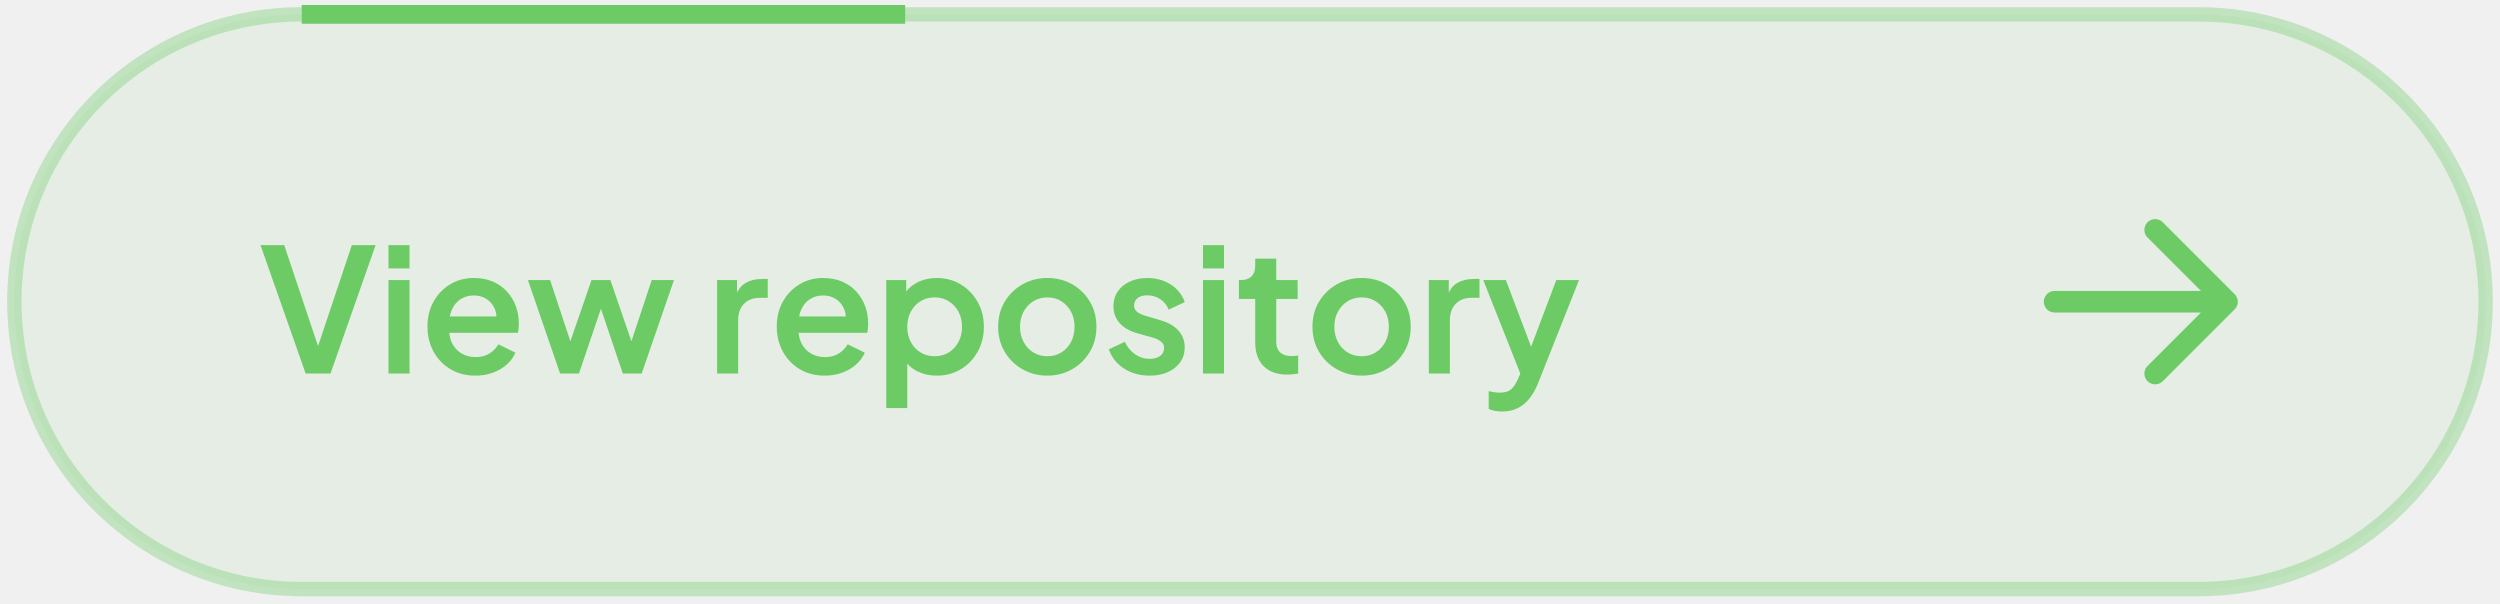
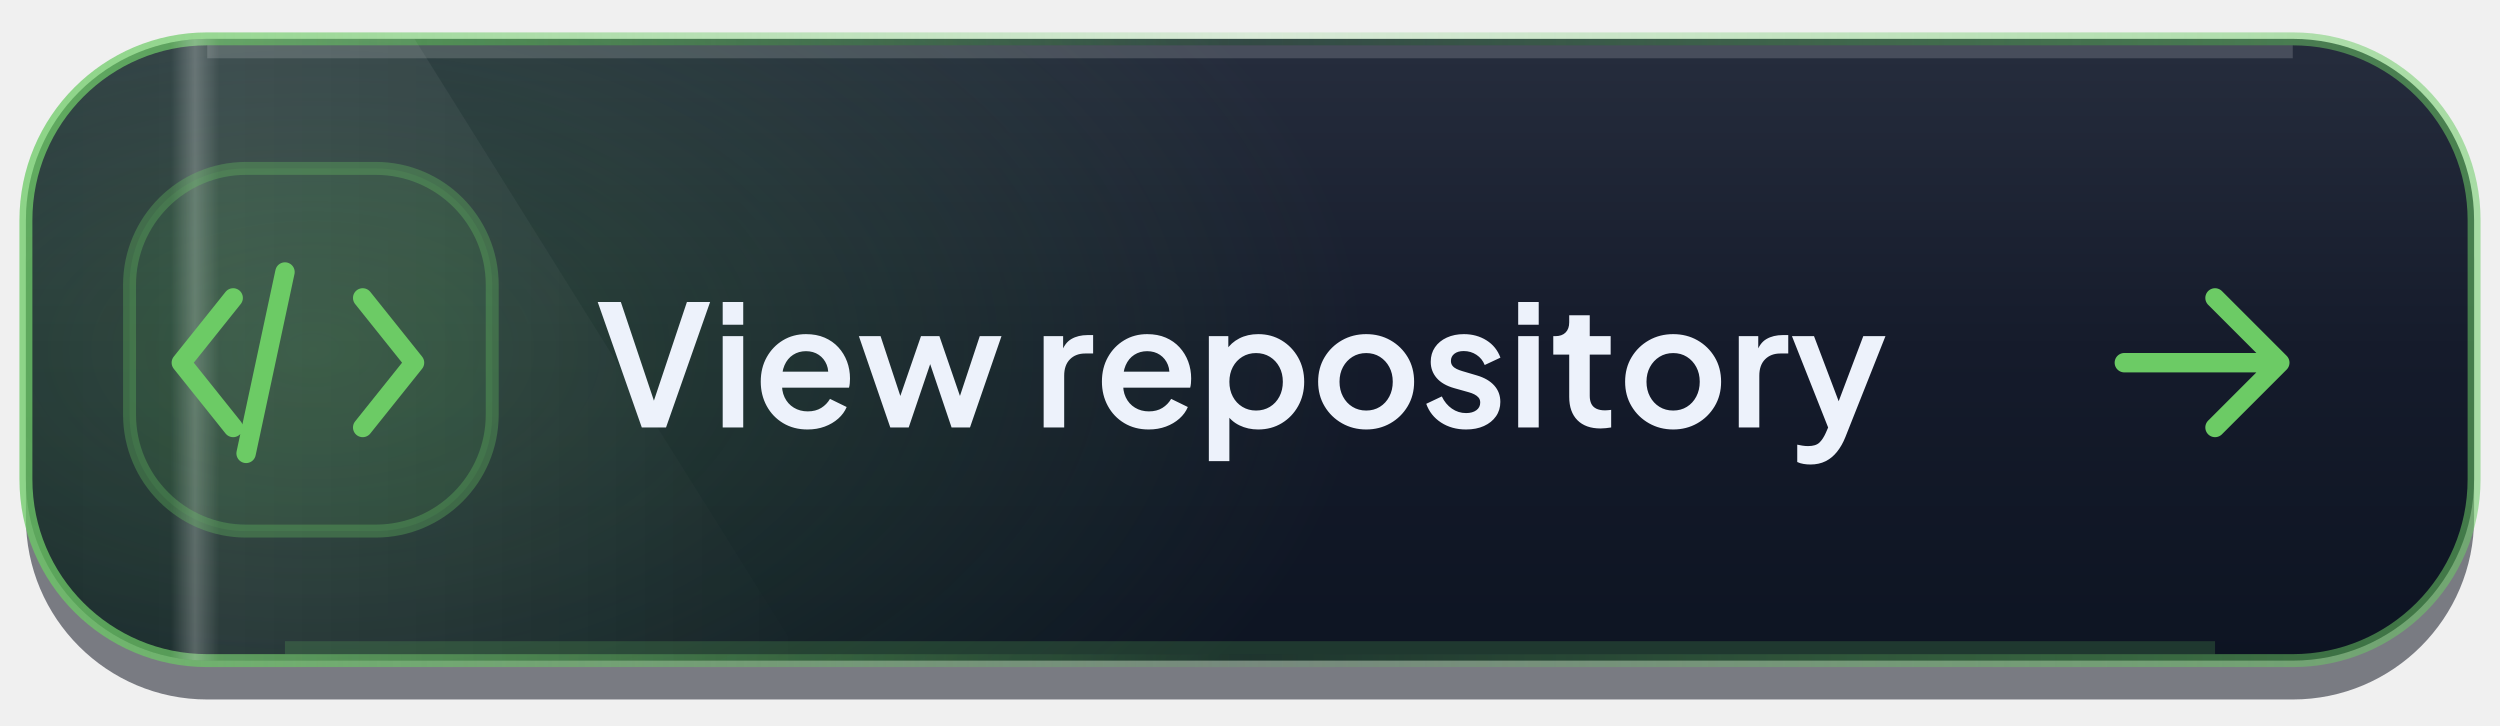
- <svg xmlns="http://www.w3.org/2000/svg" width="174" height="42" viewBox="0 0 174 42" role="img">
-   <style>@keyframes flow{to{stroke-dashoffset:-400}}@keyframes arrow{0%,60%,100%{transform:translateX(0)}75%{transform:translateX(3px)}}.edge{animation:flow 10s linear infinite}.arrow{animation:arrow 5s ease-in-out infinite}@media(prefers-reduced-motion:reduce){*{animation:none!important}}</style>
-   <rect x="1" y="1" width="172" height="40" rx="20" fill="#6CCB65" fill-opacity=".08" stroke="#6CCB65" stroke-opacity=".35" />
-   <rect class="edge" x="1" y="1" width="172" height="40" rx="20" fill="none" stroke="#6CCB65" stroke-width="1.3" stroke-dasharray="42 358" />
-   <g fill="#6CCB65" aria-label="View repository">
-     <path d="M21.273 26.0 18.132 17.06H19.78L22.3 24.578H21.974L24.489 17.06H26.142L23.001 26.0ZM27.039 26.0V19.493H28.502V26.0ZM27.039 18.68V17.06H28.502V18.68ZM33.086 26.144Q32.096 26.144 31.343 25.691Q30.591 25.238 30.171 24.462Q29.751 23.687 29.751 22.73Q29.751 21.75 30.178 20.989Q30.605 20.228 31.333 19.788Q32.061 19.349 32.974 19.349Q33.723 19.349 34.303 19.599Q34.883 19.85 35.285 20.292Q35.688 20.733 35.9 21.302Q36.111 21.87 36.111 22.514Q36.111 22.679 36.095 22.852Q36.08 23.024 36.041 23.165H30.934V22.025H35.209L34.515 22.55Q34.63 21.98 34.451 21.533Q34.272 21.086 33.886 20.825Q33.499 20.564 32.974 20.564Q32.457 20.564 32.056 20.823Q31.654 21.083 31.441 21.57Q31.229 22.056 31.273 22.742Q31.221 23.375 31.448 23.851Q31.675 24.328 32.108 24.591Q32.541 24.854 33.1 24.854Q33.666 24.854 34.06 24.608Q34.453 24.362 34.686 23.963L35.874 24.544Q35.682 25.006 35.275 25.368Q34.867 25.73 34.31 25.937Q33.753 26.144 33.086 26.144ZM38.982 26.0 36.744 19.493H38.289L39.963 24.558L39.423 24.551L41.169 19.493H42.482L44.22 24.551L43.68 24.558L45.359 19.493H46.907L44.661 26.0H43.349L41.583 20.77H42.068L40.294 26.0ZM49.911 26.0V19.493H51.299V20.872L51.179 20.671Q51.399 19.982 51.884 19.699Q52.368 19.416 53.043 19.416H53.436V20.729H52.872Q52.199 20.729 51.786 21.142Q51.374 21.556 51.374 22.31V26.0ZM57.398 26.144Q56.408 26.144 55.655 25.691Q54.903 25.238 54.483 24.462Q54.063 23.687 54.063 22.73Q54.063 21.75 54.49 20.989Q54.917 20.228 55.645 19.788Q56.373 19.349 57.287 19.349Q58.035 19.349 58.615 19.599Q59.195 19.85 59.597 20.292Q60 20.733 60.212 21.302Q60.423 21.87 60.423 22.514Q60.423 22.679 60.407 22.852Q60.392 23.024 60.353 23.165H55.247V22.025H59.522L58.827 22.55Q58.943 21.98 58.763 21.533Q58.584 21.086 58.198 20.825Q57.812 20.564 57.287 20.564Q56.769 20.564 56.368 20.823Q55.967 21.083 55.754 21.57Q55.541 22.056 55.586 22.742Q55.533 23.375 55.76 23.851Q55.988 24.328 56.42 24.591Q56.853 24.854 57.413 24.854Q57.978 24.854 58.372 24.608Q58.766 24.362 58.998 23.963L60.186 24.544Q59.994 25.006 59.587 25.368Q59.18 25.73 58.622 25.937Q58.065 26.144 57.398 26.144ZM61.683 28.4V19.493H63.071V20.813L62.919 20.494Q63.266 19.956 63.855 19.653Q64.445 19.349 65.205 19.349Q66.132 19.349 66.872 19.798Q67.613 20.247 68.045 21.015Q68.478 21.782 68.478 22.747Q68.478 23.699 68.049 24.472Q67.62 25.245 66.88 25.695Q66.14 26.144 65.198 26.144Q64.467 26.144 63.861 25.849Q63.255 25.553 62.912 24.992L63.146 24.71V28.4ZM65.045 24.794Q65.603 24.794 66.034 24.53Q66.465 24.266 66.71 23.802Q66.956 23.337 66.956 22.747Q66.956 22.151 66.71 21.693Q66.465 21.235 66.034 20.967Q65.603 20.699 65.045 20.699Q64.502 20.699 64.07 20.963Q63.638 21.227 63.392 21.691Q63.146 22.155 63.146 22.747Q63.146 23.337 63.392 23.802Q63.638 24.266 64.07 24.53Q64.502 24.794 65.045 24.794ZM72.897 26.144Q71.948 26.144 71.17 25.702Q70.392 25.261 69.932 24.491Q69.471 23.721 69.471 22.742Q69.471 21.759 69.929 20.996Q70.388 20.233 71.163 19.791Q71.939 19.349 72.897 19.349Q73.856 19.349 74.627 19.788Q75.399 20.228 75.855 20.992Q76.311 21.755 76.311 22.742Q76.311 23.726 75.848 24.495Q75.386 25.265 74.614 25.704Q73.842 26.144 72.897 26.144ZM72.897 24.794Q73.448 24.794 73.872 24.53Q74.297 24.266 74.543 23.799Q74.789 23.333 74.789 22.742Q74.789 22.151 74.543 21.693Q74.297 21.235 73.872 20.967Q73.448 20.699 72.897 20.699Q72.347 20.699 71.918 20.967Q71.49 21.235 71.242 21.693Q70.994 22.151 70.994 22.742Q70.994 23.333 71.242 23.799Q71.49 24.266 71.918 24.53Q72.347 24.794 72.897 24.794ZM80.013 26.144Q78.992 26.144 78.232 25.65Q77.472 25.155 77.175 24.314L78.284 23.789Q78.545 24.34 79.001 24.657Q79.458 24.976 80.013 24.976Q80.469 24.976 80.745 24.772Q81.021 24.569 81.021 24.226Q81.021 24.009 80.904 23.871Q80.787 23.733 80.603 23.64Q80.418 23.547 80.211 23.492L79.167 23.198Q78.332 22.961 77.913 22.471Q77.495 21.982 77.495 21.322Q77.495 20.727 77.798 20.285Q78.101 19.843 78.638 19.596Q79.175 19.349 79.857 19.349Q80.763 19.349 81.467 19.79Q82.17 20.231 82.461 21.024L81.341 21.55Q81.161 21.092 80.756 20.823Q80.351 20.555 79.844 20.555Q79.424 20.555 79.178 20.748Q78.933 20.942 78.933 21.257Q78.933 21.461 79.041 21.601Q79.149 21.74 79.334 21.829Q79.518 21.917 79.731 21.98L80.784 22.292Q81.587 22.527 82.021 23.011Q82.455 23.495 82.455 24.18Q82.455 24.761 82.146 25.203Q81.837 25.646 81.291 25.895Q80.745 26.144 80.013 26.144ZM83.727 26.0V19.493H85.19V26.0ZM83.727 18.68V17.06H85.19V18.68ZM89.598 26.072Q88.532 26.072 87.947 25.482Q87.363 24.892 87.363 23.82V20.806H86.228V19.493H86.378Q86.846 19.493 87.104 19.234Q87.363 18.976 87.363 18.508V18.005H88.826V19.493H90.317V20.806H88.826V23.745Q88.826 24.077 88.937 24.308Q89.048 24.539 89.293 24.66Q89.538 24.782 89.919 24.782Q90.008 24.782 90.125 24.77Q90.242 24.758 90.353 24.746V26.0Q90.186 26.029 89.976 26.05Q89.766 26.072 89.598 26.072ZM94.773 26.144Q93.824 26.144 93.046 25.702Q92.268 25.261 91.808 24.491Q91.347 23.721 91.347 22.742Q91.347 21.759 91.805 20.996Q92.264 20.233 93.039 19.791Q93.815 19.349 94.773 19.349Q95.732 19.349 96.503 19.788Q97.275 20.228 97.731 20.992Q98.187 21.755 98.187 22.742Q98.187 23.726 97.724 24.495Q97.262 25.265 96.49 25.704Q95.718 26.144 94.773 26.144ZM94.773 24.794Q95.324 24.794 95.748 24.53Q96.173 24.266 96.419 23.799Q96.665 23.333 96.665 22.742Q96.665 22.151 96.419 21.693Q96.173 21.235 95.748 20.967Q95.324 20.699 94.773 20.699Q94.223 20.699 93.794 20.967Q93.366 21.235 93.118 21.693Q92.87 22.151 92.87 22.742Q92.87 23.333 93.118 23.799Q93.366 24.266 93.794 24.53Q94.223 24.794 94.773 24.794ZM99.447 26.0V19.493H100.835V20.872L100.715 20.671Q100.935 19.982 101.42 19.699Q101.904 19.416 102.579 19.416H102.972V20.729H102.408Q101.735 20.729 101.322 21.142Q100.91 21.556 100.91 22.31V26.0ZM104.55 28.64Q104.298 28.64 104.055 28.599Q103.812 28.558 103.613 28.463V27.226Q103.763 27.26 103.975 27.294Q104.187 27.328 104.379 27.328Q104.93 27.328 105.189 27.081Q105.449 26.835 105.651 26.38L106.082 25.382L106.058 26.616L103.236 19.493H104.808L106.838 24.851H106.293L108.318 19.493H109.899L107.042 26.689Q106.805 27.284 106.454 27.727Q106.104 28.169 105.634 28.404Q105.164 28.64 104.55 28.64Z" />
+ <svg xmlns="http://www.w3.org/2000/svg" width="193" height="56" viewBox="0 0 193 56" role="img">
+   <defs>
+     <linearGradient id="surface" x1="0" y1="0" x2="0" y2="1">
+       <stop stop-color="#262D3D" />
+       <stop offset=".5" stop-color="#151B2B" />
+       <stop offset="1" stop-color="#0D1422" />
+     </linearGradient>
+     <linearGradient id="edge">
+       <stop stop-color="#6CCB65" stop-opacity=".75" />
+       <stop offset=".5" stop-color="#6CCB65" stop-opacity=".18" />
+       <stop offset="1" stop-color="#6CCB65" stop-opacity=".55" />
+     </linearGradient>
+     <radialGradient id="light">
+       <stop stop-color="#6CCB65" stop-opacity=".24" />
+       <stop offset="1" stop-color="#6CCB65" stop-opacity="0" />
+     </radialGradient>
+     <linearGradient id="sweep">
+       <stop stop-color="white" stop-opacity="0" />
+       <stop offset=".48" stop-color="white" stop-opacity=".03" />
+       <stop offset=".5" stop-color="white" stop-opacity=".28" />
+       <stop offset=".52" stop-color="white" stop-opacity=".08" />
+       <stop offset="1" stop-color="white" stop-opacity="0" />
+     </linearGradient>
+     <clipPath id="clip">
+       <rect x="2" y="3" width="189" height="48" rx="14" />
+     </clipPath>
+   </defs>
+   <style>@keyframes sweep{0%,12%{transform:translateX(-100px)}65%,100%{transform:translateX(293px)}}@keyframes halo{0%,100%{opacity:.45}40%{opacity:1}}@keyframes arrow{0%,35%,100%{transform:translateX(0);opacity:.7}50%{transform:translateX(3px);opacity:1}}.sweep{animation:sweep 7.2s cubic-bezier(.22,.61,.36,1) infinite}.halo{animation:halo 7.2s ease-in-out infinite}.arrow{animation:arrow 7.2s ease-in-out infinite}@media(prefers-reduced-motion:reduce){*{animation:none!important}}</style>
+   <rect x="2" y="6" width="189" height="48" rx="14" fill="#020714" fill-opacity=".5" />
+   <rect x="2" y="3" width="189" height="48" rx="14" fill="url(#surface)" stroke="url(#edge)" />
+   <g clip-path="url(#clip)">
+     <ellipse class="halo" cx="24" cy="27" rx="82" ry="48" fill="url(#light)" />
+     <g class="sweep">
+       <path d="M-32 3h64l30 48H-2z" fill="url(#sweep)" />
+     </g>
+     <path d="M16 4H177" stroke="white" stroke-opacity=".16" />
+     <path d="M22 50H171" stroke="#6CCB65" stroke-opacity=".2" />
  </g>
-   <path class="arrow" d="M143 21h12m-5-5 5 5-5 5" fill="none" stroke="#6CCB65" stroke-width="1.5" stroke-linecap="round" stroke-linejoin="round" />
+   <rect x="10" y="13" width="28" height="28" rx="9" fill="#6CCB65" fill-opacity=".1" stroke="#6CCB65" stroke-opacity=".3" />
+   <path d="M18 23l-4 5 4 5m10-10 4 5-4 5m-6-12-3 14" fill="none" stroke="#6CCB65" stroke-width="1.5" stroke-linejoin="round" stroke-linecap="round" />
+   <g aria-label="View repository">
+     <path d="M49.546 33.0 46.143 23.315H47.929L50.659 31.459H50.305L53.03 23.315H54.82L51.418 33.0ZM55.792 33.0V25.951H57.377V33.0ZM55.792 25.07V23.315H57.377V25.07ZM62.343 33.156Q61.27 33.156 60.455 32.665Q59.64 32.175 59.185 31.334Q58.73 30.494 58.73 29.457Q58.73 28.396 59.193 27.572Q59.655 26.747 60.444 26.271Q61.233 25.795 62.222 25.795Q63.033 25.795 63.661 26.066Q64.289 26.337 64.726 26.816Q65.162 27.295 65.391 27.91Q65.62 28.526 65.62 29.224Q65.62 29.402 65.603 29.589Q65.586 29.776 65.544 29.929H60.012V28.694H64.644L63.891 29.262Q64.016 28.645 63.822 28.161Q63.628 27.677 63.21 27.394Q62.791 27.111 62.222 27.111Q61.662 27.111 61.227 27.392Q60.792 27.673 60.562 28.201Q60.331 28.728 60.38 29.471Q60.323 30.156 60.569 30.672Q60.815 31.188 61.284 31.473Q61.753 31.759 62.359 31.759Q62.971 31.759 63.398 31.492Q63.825 31.226 64.076 30.793L65.363 31.422Q65.155 31.923 64.714 32.315Q64.273 32.708 63.669 32.932Q63.066 33.156 62.343 33.156ZM68.73 33.0 66.306 25.951H67.98L69.793 31.438L69.208 31.43L71.1 25.951H72.522L74.405 31.43L73.82 31.438L75.638 25.951H77.315L74.883 33.0H73.461L71.548 27.334H72.073L70.152 33.0ZM80.57 33.0V25.951H82.073V27.444L81.943 27.226Q82.182 26.48 82.707 26.174Q83.232 25.868 83.963 25.868H84.389V27.29H83.778Q83.048 27.29 82.601 27.737Q82.155 28.185 82.155 29.003V33.0ZM88.681 33.156Q87.608 33.156 86.793 32.665Q85.978 32.175 85.523 31.334Q85.068 30.494 85.068 29.457Q85.068 28.396 85.531 27.572Q85.993 26.747 86.782 26.271Q87.571 25.795 88.56 25.795Q89.371 25.795 89.999 26.066Q90.627 26.337 91.064 26.816Q91.5 27.295 91.729 27.91Q91.958 28.526 91.958 29.224Q91.958 29.402 91.941 29.589Q91.924 29.776 91.882 29.929H86.35V28.694H90.982L90.229 29.262Q90.354 28.645 90.16 28.161Q89.966 27.677 89.548 27.394Q89.129 27.111 88.56 27.111Q88 27.111 87.565 27.392Q87.13 27.673 86.9 28.201Q86.669 28.728 86.718 29.471Q86.661 30.156 86.907 30.672Q87.153 31.188 87.622 31.473Q88.091 31.759 88.697 31.759Q89.309 31.759 89.736 31.492Q90.163 31.226 90.414 30.793L91.701 31.422Q91.493 31.923 91.052 32.315Q90.611 32.708 90.007 32.932Q89.404 33.156 88.681 33.156ZM93.323 35.6V25.951H94.826V27.381L94.662 27.035Q95.038 26.453 95.676 26.124Q96.315 25.795 97.139 25.795Q98.143 25.795 98.945 26.281Q99.747 26.768 100.216 27.599Q100.684 28.431 100.684 29.475Q100.684 30.507 100.22 31.345Q99.755 32.183 98.953 32.669Q98.151 33.156 97.131 33.156Q96.339 33.156 95.683 32.836Q95.026 32.516 94.654 31.908L94.908 31.602V35.6ZM96.965 31.694Q97.569 31.694 98.037 31.407Q98.504 31.122 98.769 30.619Q99.035 30.116 99.035 29.475Q99.035 28.83 98.769 28.334Q98.504 27.837 98.037 27.547Q97.569 27.257 96.965 27.257Q96.377 27.257 95.909 27.543Q95.441 27.829 95.174 28.332Q94.908 28.835 94.908 29.475Q94.908 30.116 95.174 30.619Q95.441 31.122 95.909 31.407Q96.377 31.694 96.965 31.694ZM105.472 33.156Q104.443 33.156 103.601 32.677Q102.758 32.199 102.259 31.365Q101.76 30.532 101.76 29.471Q101.76 28.406 102.257 27.579Q102.753 26.752 103.593 26.273Q104.433 25.795 105.472 25.795Q106.51 25.795 107.346 26.271Q108.182 26.747 108.676 27.574Q109.17 28.401 109.17 29.471Q109.17 30.537 108.669 31.37Q108.168 32.204 107.332 32.68Q106.495 33.156 105.472 33.156ZM105.472 31.694Q106.068 31.694 106.528 31.407Q106.988 31.122 107.254 30.616Q107.521 30.111 107.521 29.471Q107.521 28.83 107.254 28.334Q106.988 27.837 106.528 27.547Q106.068 27.257 105.472 27.257Q104.875 27.257 104.411 27.547Q103.947 27.837 103.679 28.334Q103.41 28.83 103.41 29.471Q103.41 30.111 103.679 30.616Q103.947 31.122 104.411 31.407Q104.875 31.694 105.472 31.694ZM113.181 33.156Q112.074 33.156 111.251 32.621Q110.428 32.085 110.106 31.174L111.307 30.605Q111.59 31.201 112.085 31.546Q112.579 31.89 113.181 31.89Q113.675 31.89 113.974 31.67Q114.273 31.45 114.273 31.078Q114.273 30.844 114.146 30.694Q114.019 30.545 113.819 30.444Q113.619 30.343 113.395 30.283L112.264 29.965Q111.359 29.708 110.906 29.177Q110.452 28.647 110.452 27.932Q110.452 27.288 110.781 26.809Q111.109 26.329 111.691 26.062Q112.272 25.795 113.012 25.795Q113.993 25.795 114.755 26.273Q115.517 26.75 115.833 27.61L114.619 28.179Q114.424 27.683 113.985 27.392Q113.546 27.101 112.997 27.101Q112.542 27.101 112.276 27.311Q112.011 27.52 112.011 27.862Q112.011 28.083 112.128 28.234Q112.245 28.385 112.445 28.481Q112.644 28.577 112.875 28.645L114.016 28.983Q114.885 29.238 115.356 29.762Q115.826 30.286 115.826 31.029Q115.826 31.658 115.491 32.137Q115.157 32.617 114.565 32.886Q113.974 33.156 113.181 33.156ZM117.204 33.0V25.951H118.789V33.0ZM117.204 25.07V23.315H118.789V25.07ZM123.564 33.078Q122.409 33.078 121.776 32.439Q121.143 31.799 121.143 30.639V27.373H119.913V25.951H120.076Q120.583 25.951 120.863 25.67Q121.143 25.39 121.143 24.883V24.339H122.728V25.951H124.343V27.373H122.728V30.558Q122.728 30.917 122.848 31.167Q122.968 31.417 123.234 31.549Q123.499 31.68 123.912 31.68Q124.008 31.68 124.135 31.667Q124.262 31.654 124.382 31.642V33.0Q124.201 33.031 123.974 33.054Q123.746 33.078 123.564 33.078ZM129.171 33.156Q128.142 33.156 127.3 32.677Q126.457 32.199 125.958 31.365Q125.459 30.532 125.459 29.471Q125.459 28.406 125.956 27.579Q126.452 26.752 127.292 26.273Q128.132 25.795 129.171 25.795Q130.209 25.795 131.045 26.271Q131.881 26.747 132.375 27.574Q132.869 28.401 132.869 29.471Q132.869 30.537 132.368 31.37Q131.867 32.204 131.031 32.68Q130.195 33.156 129.171 33.156ZM129.171 31.694Q129.767 31.694 130.227 31.407Q130.687 31.122 130.953 30.616Q131.22 30.111 131.22 29.471Q131.22 28.83 130.953 28.334Q130.687 27.837 130.227 27.547Q129.767 27.257 129.171 27.257Q128.574 27.257 128.11 27.547Q127.647 27.837 127.378 28.334Q127.109 28.83 127.109 29.471Q127.109 30.111 127.378 30.616Q127.647 31.122 128.11 31.407Q128.574 31.694 129.171 31.694ZM134.234 33.0V25.951H135.737V27.444L135.607 27.226Q135.846 26.48 136.371 26.174Q136.896 25.868 137.627 25.868H138.053V27.29H137.442Q136.712 27.29 136.266 27.737Q135.819 28.185 135.819 29.003V33.0ZM139.762 35.86Q139.489 35.86 139.226 35.815Q138.963 35.771 138.747 35.668V34.328Q138.909 34.365 139.139 34.402Q139.369 34.438 139.577 34.438Q140.174 34.438 140.455 34.172Q140.736 33.905 140.955 33.411L141.422 32.331L141.396 33.668L138.339 25.951H140.042L142.241 31.755H141.651L143.845 25.951H145.557L142.462 33.746Q142.205 34.391 141.825 34.87Q141.446 35.35 140.937 35.605Q140.427 35.86 139.762 35.86Z" fill="#EDF2FB" />
+   </g>
+   <path class="arrow" d="M164 28h12m-5-5 5 5-5 5" fill="none" stroke="#6CCB65" stroke-width="1.5" stroke-linecap="round" stroke-linejoin="round" />
</svg>
